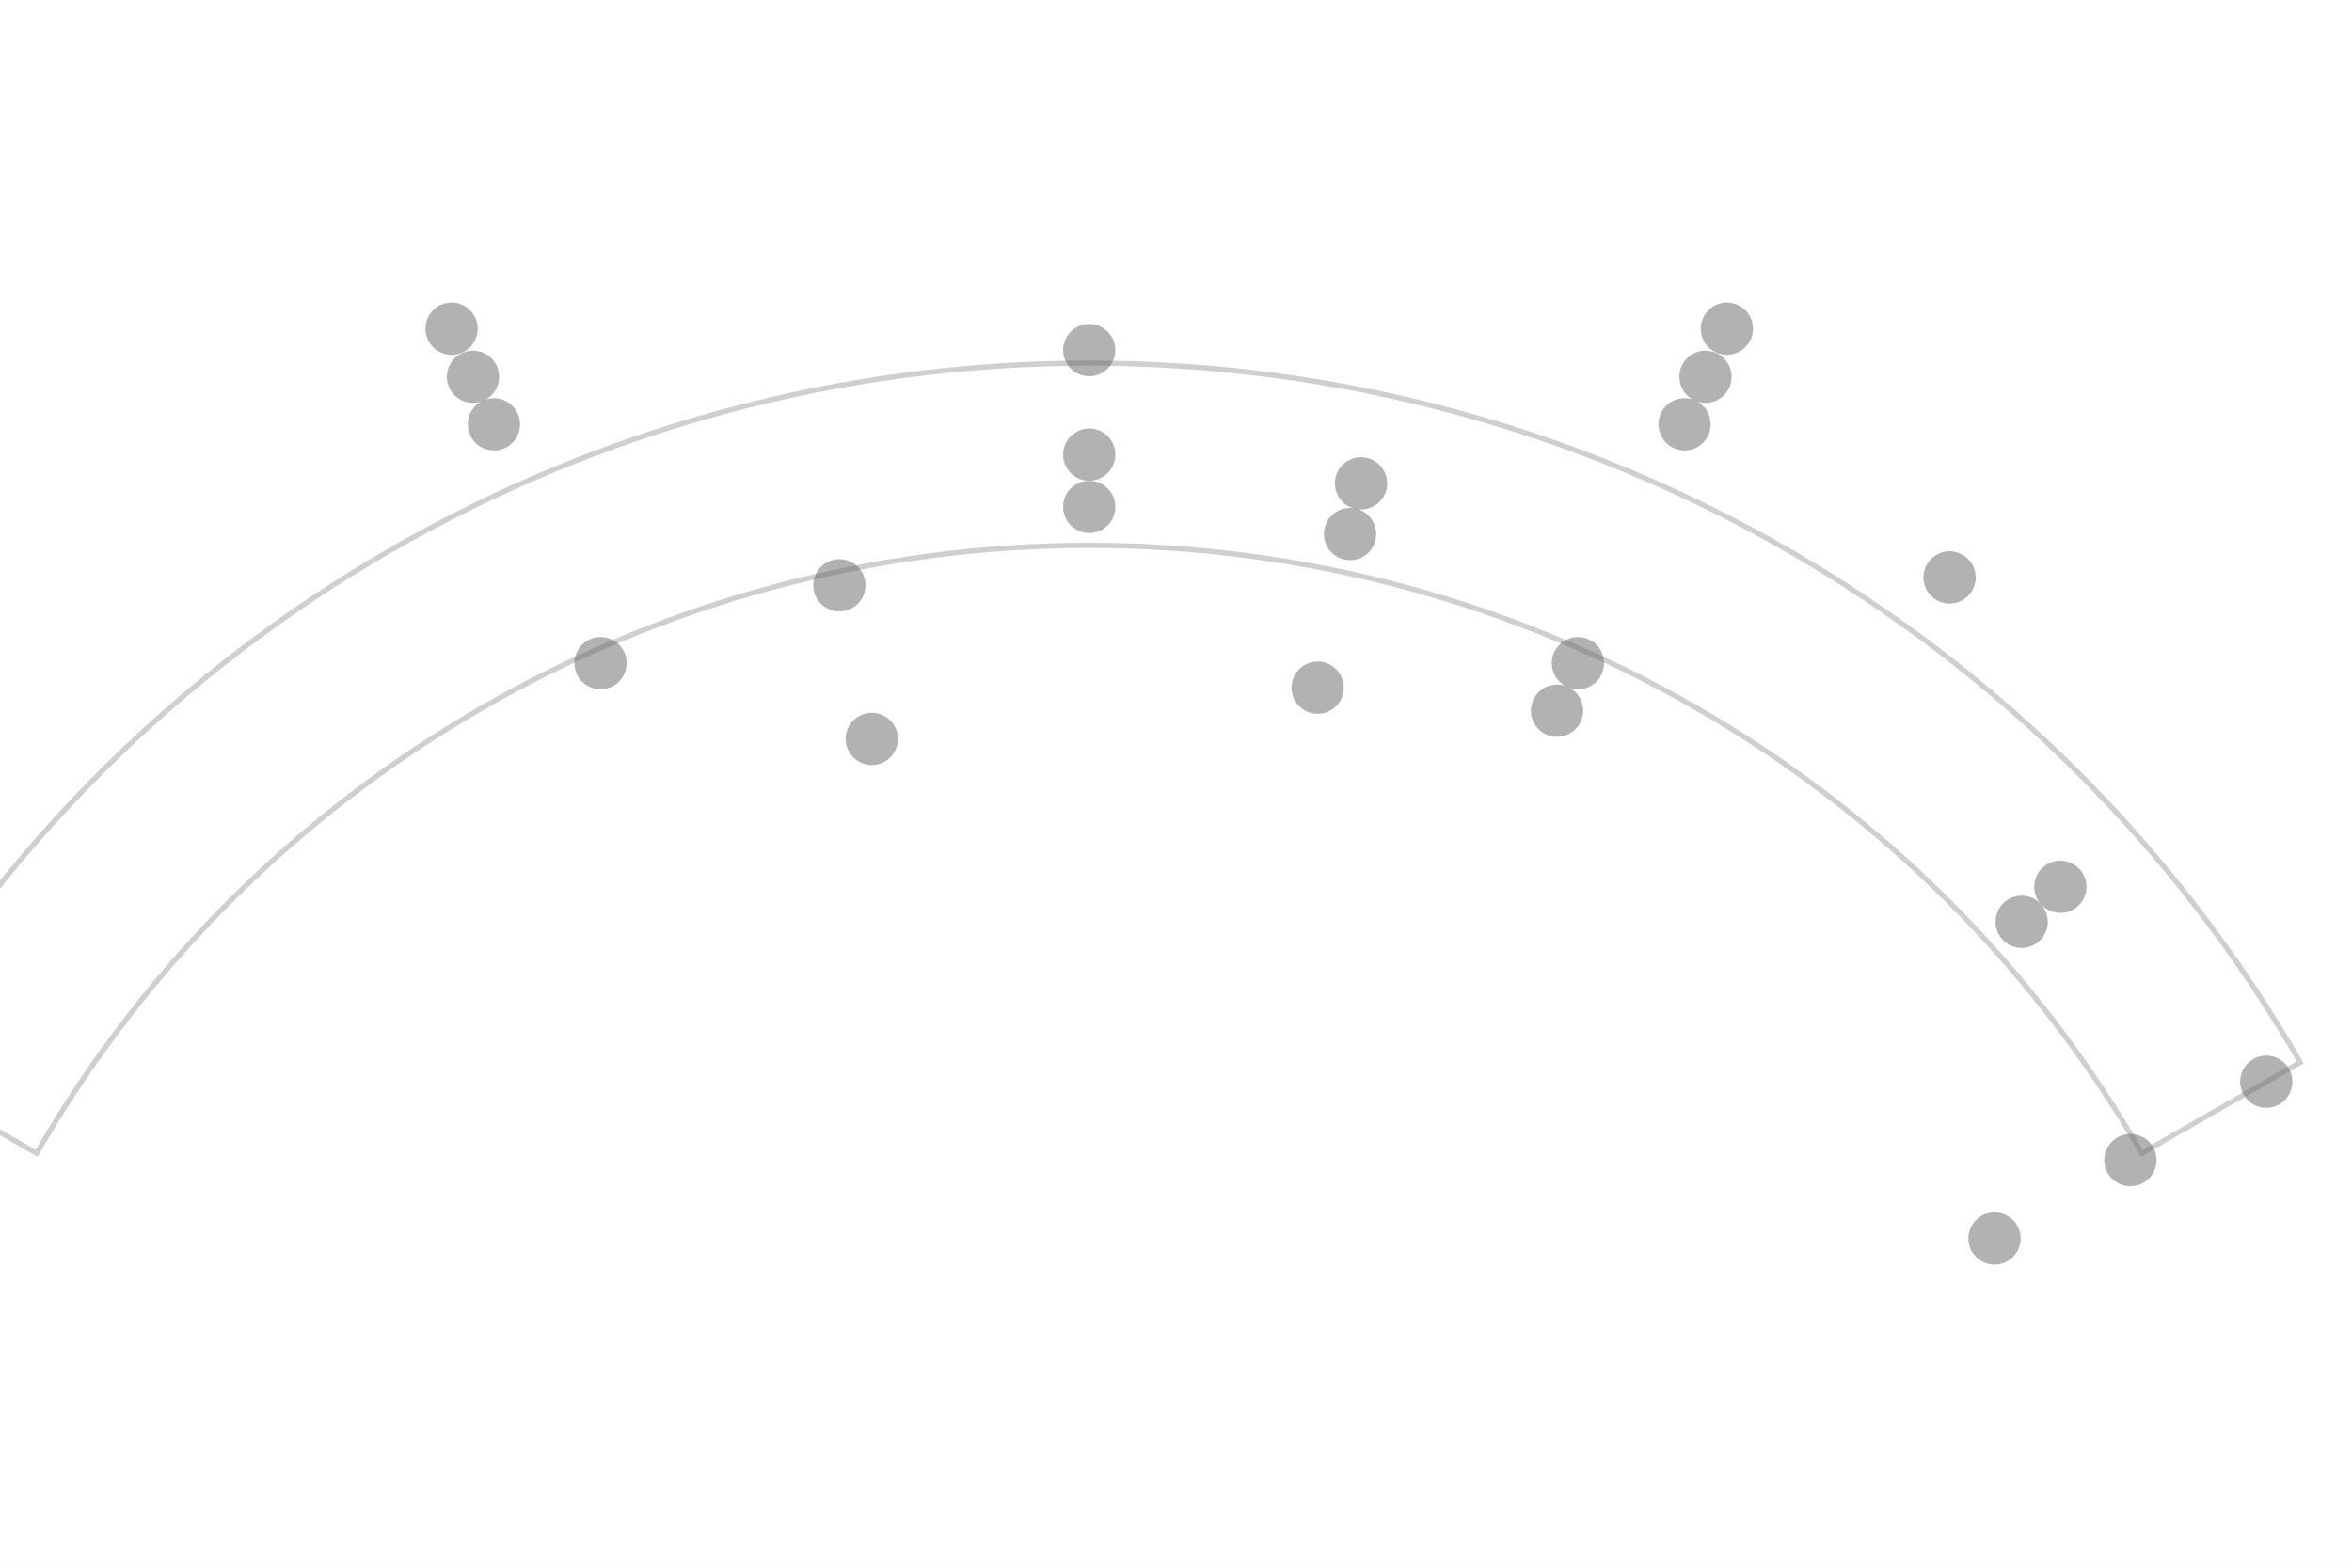
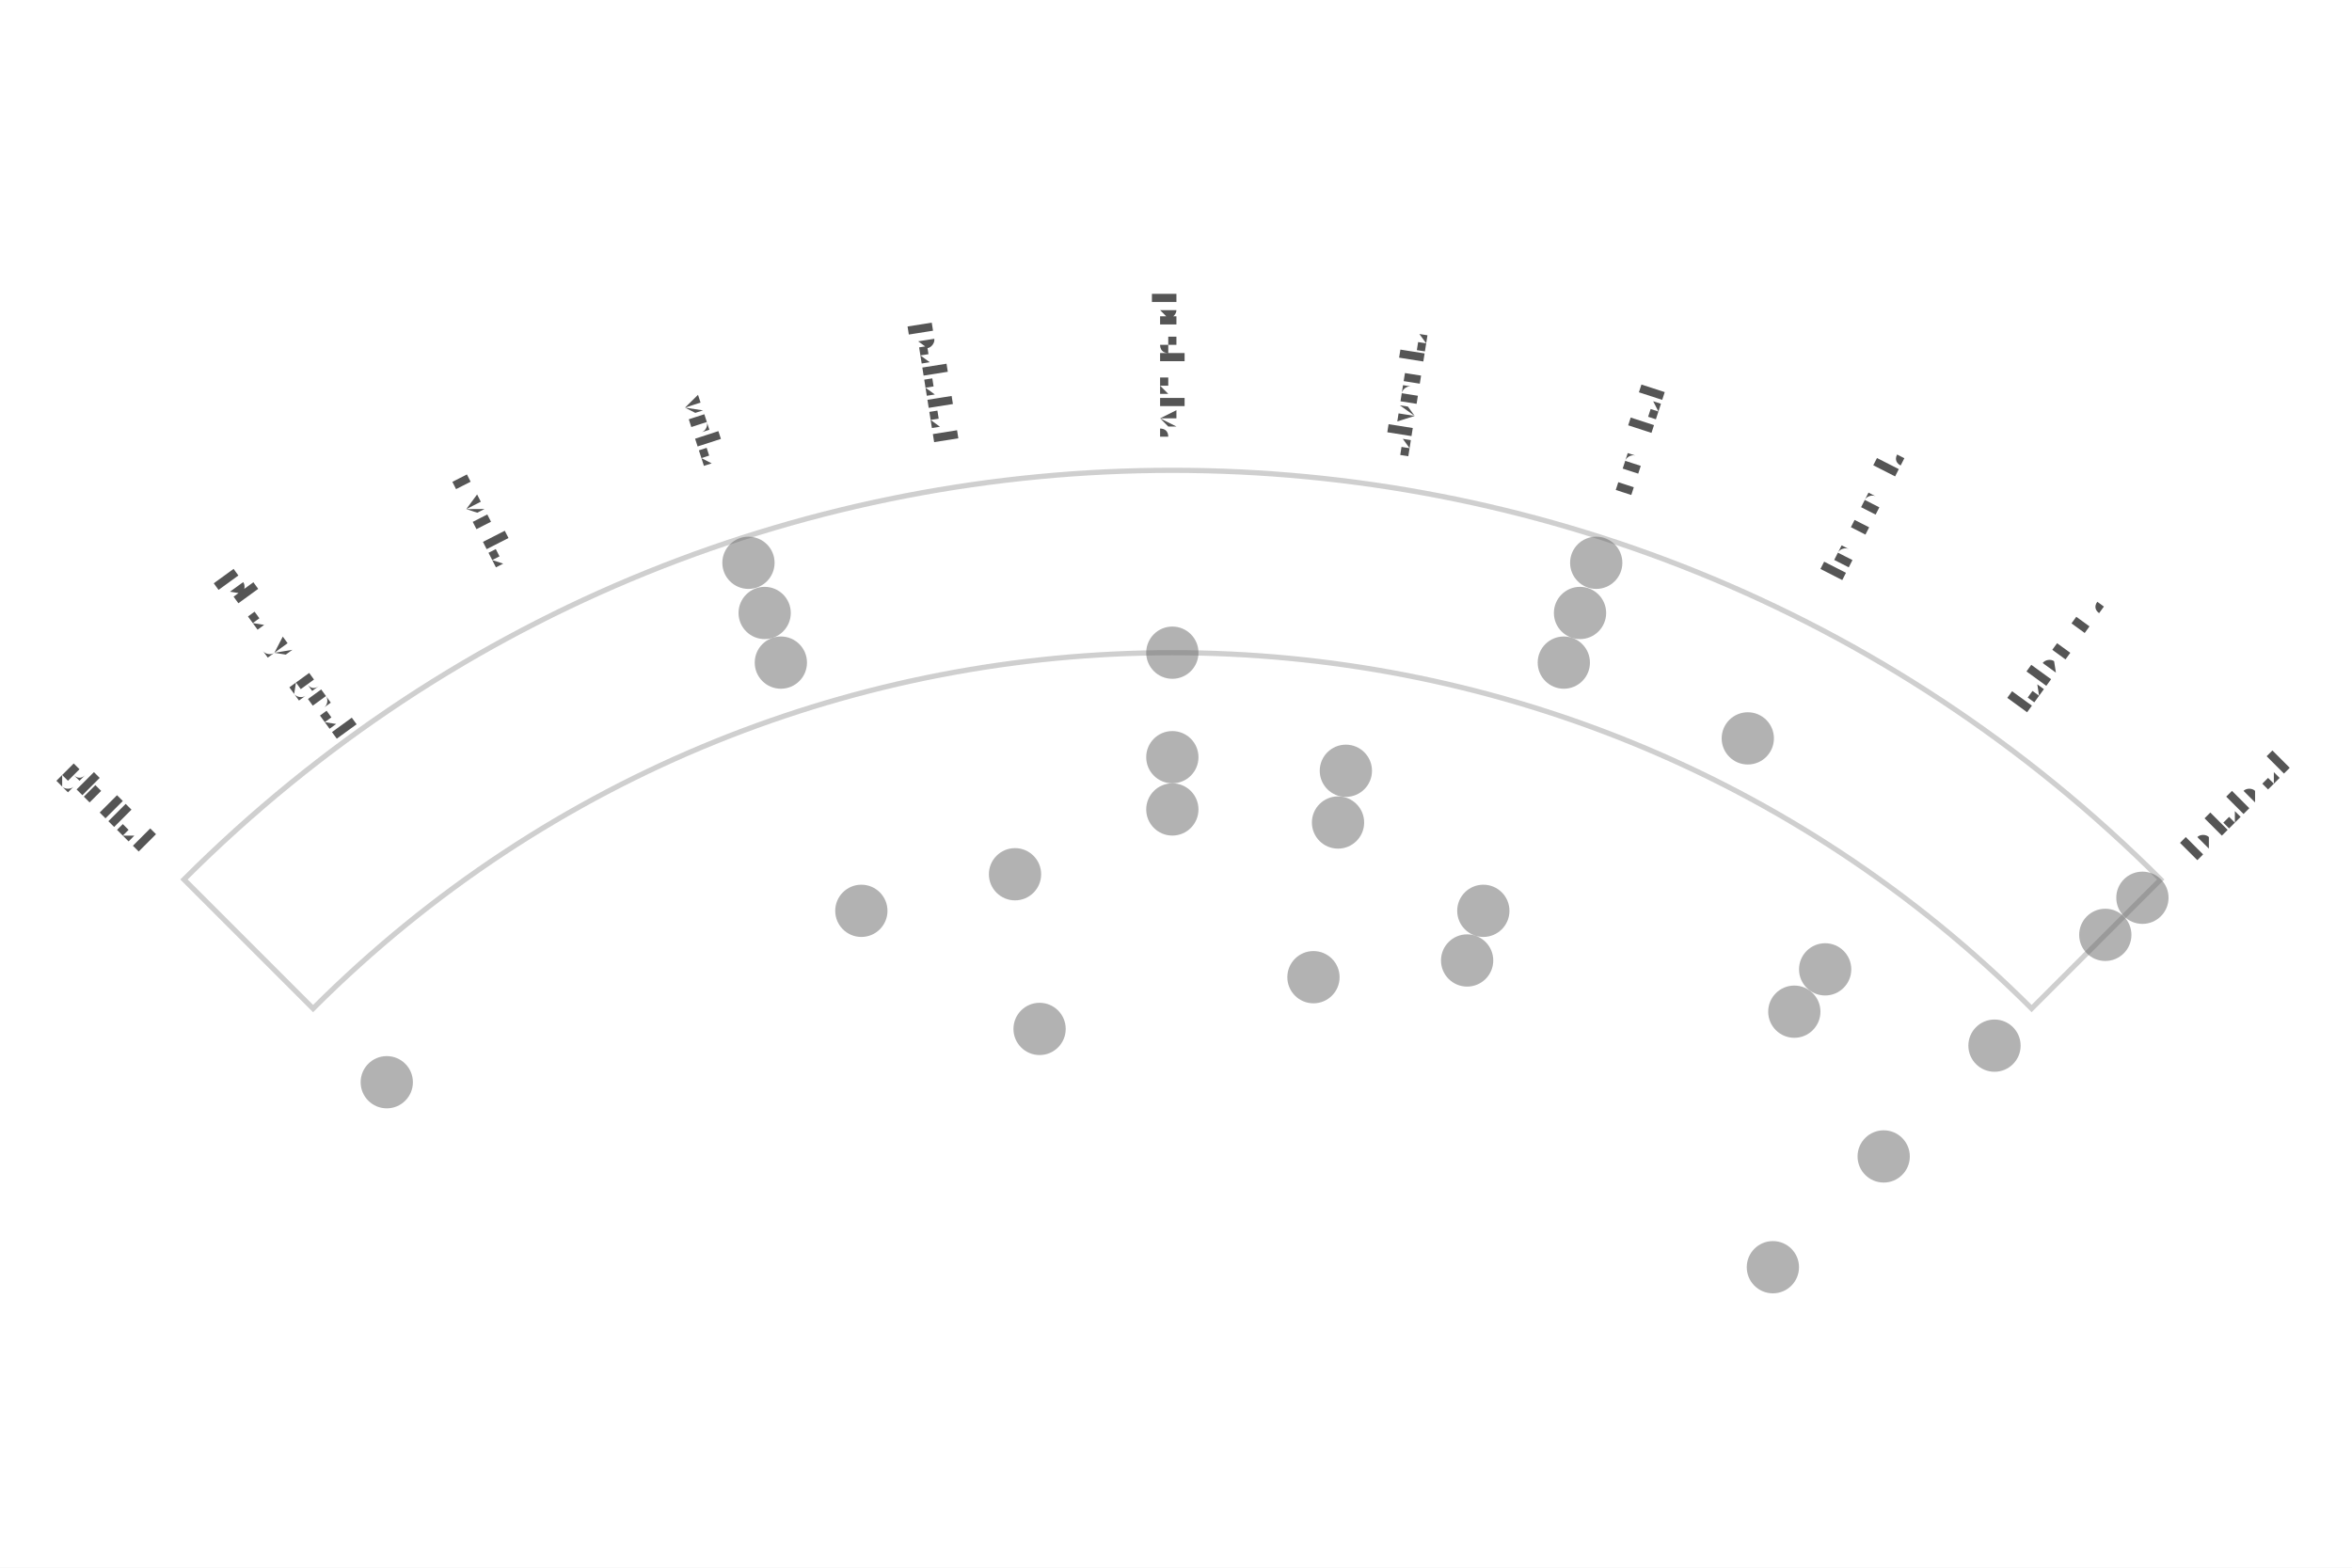
- <svg xmlns="http://www.w3.org/2000/svg" width="4.5in" height="3in" viewBox="-2.084 -3.37 4.5 3">
-   <rect x="-2.084" y="-3.37" width="4.5" height="3" fill="#ffffff" />
-   <path d="M -2.014 -1.163 A 2.325 2.325 0 0 1 2.014 -1.163 L 2.317 -1.337 A 2.675 2.675 0 0 0 -2.317 -1.337 Z" fill="none" stroke="#bbbbbb" stroke-width="0.01" stroke-linejoin="miter" stroke-linecap="butt" opacity="0.7" />
-   <circle cx="-1.22" cy="-2.741" r="0.05" fill="#666666" stroke="none" opacity="0.5" />
-   <circle cx="1.22" cy="-2.741" r="0.05" fill="#666666" stroke="none" opacity="0.5" />
-   <circle cx="2.598" cy="-1.5" r="0.05" fill="#666666" stroke="none" opacity="0.5" />
-   <circle cx="-1.179" cy="-2.649" r="0.05" fill="#666666" stroke="none" opacity="0.5" />
-   <circle cx="1.179" cy="-2.649" r="0.05" fill="#666666" stroke="none" opacity="0.5" />
-   <circle cx="2.511" cy="-1.45" r="0.05" fill="#666666" stroke="none" opacity="0.5" />
-   <circle cx="-1.139" cy="-2.558" r="0.05" fill="#666666" stroke="none" opacity="0.5" />
-   <circle cx="1.139" cy="-2.558" r="0.05" fill="#666666" stroke="none" opacity="0.5" />
-   <circle cx="1.646" cy="-2.265" r="0.05" fill="#666666" stroke="none" opacity="0.5" />
-   <circle cx="-0" cy="-2.7" r="0.05" fill="#666666" stroke="none" opacity="0.5" />
-   <circle cx="2.252" cy="-1.3" r="0.05" fill="#666666" stroke="none" opacity="0.5" />
-   <circle cx="-2.165" cy="-1.25" r="0.05" fill="#666666" stroke="none" opacity="0.5" />
-   <circle cx="-0" cy="-2.5" r="0.05" fill="#666666" stroke="none" opacity="0.5" />
-   <circle cx="0.52" cy="-2.445" r="0.05" fill="#666666" stroke="none" opacity="0.5" />
-   <circle cx="1.858" cy="-1.673" r="0.05" fill="#666666" stroke="none" opacity="0.5" />
-   <circle cx="-0" cy="-2.4" r="0.05" fill="#666666" stroke="none" opacity="0.5" />
-   <circle cx="0.499" cy="-2.348" r="0.05" fill="#666666" stroke="none" opacity="0.5" />
-   <circle cx="1.784" cy="-1.606" r="0.05" fill="#666666" stroke="none" opacity="0.5" />
-   <circle cx="-0.935" cy="-2.101" r="0.05" fill="#666666" stroke="none" opacity="0.5" />
-   <circle cx="-0.478" cy="-2.25" r="0.05" fill="#666666" stroke="none" opacity="0.5" />
-   <circle cx="0.935" cy="-2.101" r="0.05" fill="#666666" stroke="none" opacity="0.5" />
-   <circle cx="1.992" cy="-1.15" r="0.05" fill="#666666" stroke="none" opacity="0.5" />
-   <circle cx="0.895" cy="-2.01" r="0.05" fill="#666666" stroke="none" opacity="0.5" />
-   <circle cx="0.437" cy="-2.054" r="0.05" fill="#666666" stroke="none" opacity="0.5" />
-   <circle cx="-0.416" cy="-1.956" r="0.05" fill="#666666" stroke="none" opacity="0.5" />
-   <circle cx="1.732" cy="-1" r="0.05" fill="#666666" stroke="none" opacity="0.5" />
+ <svg xmlns="http://www.w3.org/2000/svg" width="4.5in" height="3in" viewBox="-2.243 -3.574 4.5 3">
+   <rect x="-2.243" y="-3.574" width="4.5" height="3" fill="#ffffff" />
+   <path d="M -1.644 -1.644 A 2.325 2.325 0 0 1 1.644 -1.644 L 1.891 -1.891 A 2.675 2.675 0 0 0 -1.891 -1.891 Z" fill="none" stroke="#bbbbbb" stroke-width="0.01" stroke-linejoin="miter" stroke-linecap="butt" opacity="0.7" />
+   <circle cx="-0.811" cy="-2.497" r="0.05" fill="#666666" stroke="none" opacity="0.5" />
+   <circle cx="0.811" cy="-2.497" r="0.05" fill="#666666" stroke="none" opacity="0.5" />
+   <circle cx="1.856" cy="-1.856" r="0.05" fill="#666666" stroke="none" opacity="0.5" />
+   <circle cx="-0.78" cy="-2.401" r="0.05" fill="#666666" stroke="none" opacity="0.5" />
+   <circle cx="0.78" cy="-2.401" r="0.05" fill="#666666" stroke="none" opacity="0.5" />
+   <circle cx="1.785" cy="-1.785" r="0.05" fill="#666666" stroke="none" opacity="0.5" />
+   <circle cx="-0.749" cy="-2.306" r="0.05" fill="#666666" stroke="none" opacity="0.5" />
+   <circle cx="0.749" cy="-2.306" r="0.05" fill="#666666" stroke="none" opacity="0.5" />
+   <circle cx="1.101" cy="-2.161" r="0.05" fill="#666666" stroke="none" opacity="0.5" />
+   <circle cx="-0" cy="-2.325" r="0.05" fill="#666666" stroke="none" opacity="0.5" />
+   <circle cx="1.573" cy="-1.573" r="0.05" fill="#666666" stroke="none" opacity="0.5" />
+   <circle cx="-1.503" cy="-1.503" r="0.05" fill="#666666" stroke="none" opacity="0.5" />
+   <circle cx="-0" cy="-2.125" r="0.05" fill="#666666" stroke="none" opacity="0.5" />
+   <circle cx="0.332" cy="-2.099" r="0.05" fill="#666666" stroke="none" opacity="0.5" />
+   <circle cx="1.249" cy="-1.719" r="0.05" fill="#666666" stroke="none" opacity="0.5" />
+   <circle cx="-0" cy="-2.025" r="0.05" fill="#666666" stroke="none" opacity="0.5" />
+   <circle cx="0.317" cy="-2" r="0.05" fill="#666666" stroke="none" opacity="0.5" />
+   <circle cx="1.19" cy="-1.638" r="0.05" fill="#666666" stroke="none" opacity="0.5" />
+   <circle cx="-0.595" cy="-1.831" r="0.05" fill="#666666" stroke="none" opacity="0.5" />
+   <circle cx="-0.301" cy="-1.901" r="0.05" fill="#666666" stroke="none" opacity="0.5" />
+   <circle cx="0.595" cy="-1.831" r="0.05" fill="#666666" stroke="none" opacity="0.5" />
+   <circle cx="1.361" cy="-1.361" r="0.05" fill="#666666" stroke="none" opacity="0.5" />
+   <circle cx="0.564" cy="-1.736" r="0.05" fill="#666666" stroke="none" opacity="0.5" />
+   <circle cx="0.27" cy="-1.704" r="0.05" fill="#666666" stroke="none" opacity="0.5" />
+   <circle cx="-0.254" cy="-1.605" r="0.05" fill="#666666" stroke="none" opacity="0.5" />
+   <circle cx="1.149" cy="-1.149" r="0.05" fill="#666666" stroke="none" opacity="0.5" />
+   <text transform="translate(-2.0329 -2.0329) rotate(45)" text-anchor="middle" dominant-baseline="middle" font-size="0.07" fill="#555555" font-family="'Gentium Book Plus', Charter, 'Charis SIL', Georgia, serif">glottal</text>
+   <text transform="translate(-1.6899 -2.3259) rotate(54)" text-anchor="middle" dominant-baseline="middle" font-size="0.07" fill="#555555" font-family="'Gentium Book Plus', Charter, 'Charis SIL', Georgia, serif">pharyngeal</text>
+   <text transform="translate(-1.3052 -2.5616) rotate(63)" text-anchor="middle" dominant-baseline="middle" font-size="0.07" fill="#555555" font-family="'Gentium Book Plus', Charter, 'Charis SIL', Georgia, serif">uvular</text>
+   <text transform="translate(-0.8884 -2.7343) rotate(72)" text-anchor="middle" dominant-baseline="middle" font-size="0.07" fill="#555555" font-family="'Gentium Book Plus', Charter, 'Charis SIL', Georgia, serif">velar</text>
+   <text transform="translate(-0.4497 -2.8396) rotate(81)" text-anchor="middle" dominant-baseline="middle" font-size="0.07" fill="#555555" font-family="'Gentium Book Plus', Charter, 'Charis SIL', Georgia, serif">palatal</text>
+   <text transform="translate(-0 -2.875) rotate(90)" text-anchor="middle" dominant-baseline="middle" font-size="0.07" fill="#555555" font-family="'Gentium Book Plus', Charter, 'Charis SIL', Georgia, serif">post-alv.</text>
+   <text transform="translate(0.4497 -2.8396) rotate(-81)" text-anchor="middle" dominant-baseline="middle" font-size="0.07" fill="#555555" font-family="'Gentium Book Plus', Charter, 'Charis SIL', Georgia, serif">alveolar</text>
+   <text transform="translate(0.8884 -2.7343) rotate(-72)" text-anchor="middle" dominant-baseline="middle" font-size="0.07" fill="#555555" font-family="'Gentium Book Plus', Charter, 'Charis SIL', Georgia, serif">dental</text>
+   <text transform="translate(1.3052 -2.5616) rotate(-63)" text-anchor="middle" dominant-baseline="middle" font-size="0.07" fill="#555555" font-family="'Gentium Book Plus', Charter, 'Charis SIL', Georgia, serif">interdent.</text>
+   <text transform="translate(1.6899 -2.3259) rotate(-54)" text-anchor="middle" dominant-baseline="middle" font-size="0.07" fill="#555555" font-family="'Gentium Book Plus', Charter, 'Charis SIL', Georgia, serif">labio-d.</text>
+   <text transform="translate(2.0329 -2.0329) rotate(-45)" text-anchor="middle" dominant-baseline="middle" font-size="0.07" fill="#555555" font-family="'Gentium Book Plus', Charter, 'Charis SIL', Georgia, serif">bilabial</text>
</svg>
